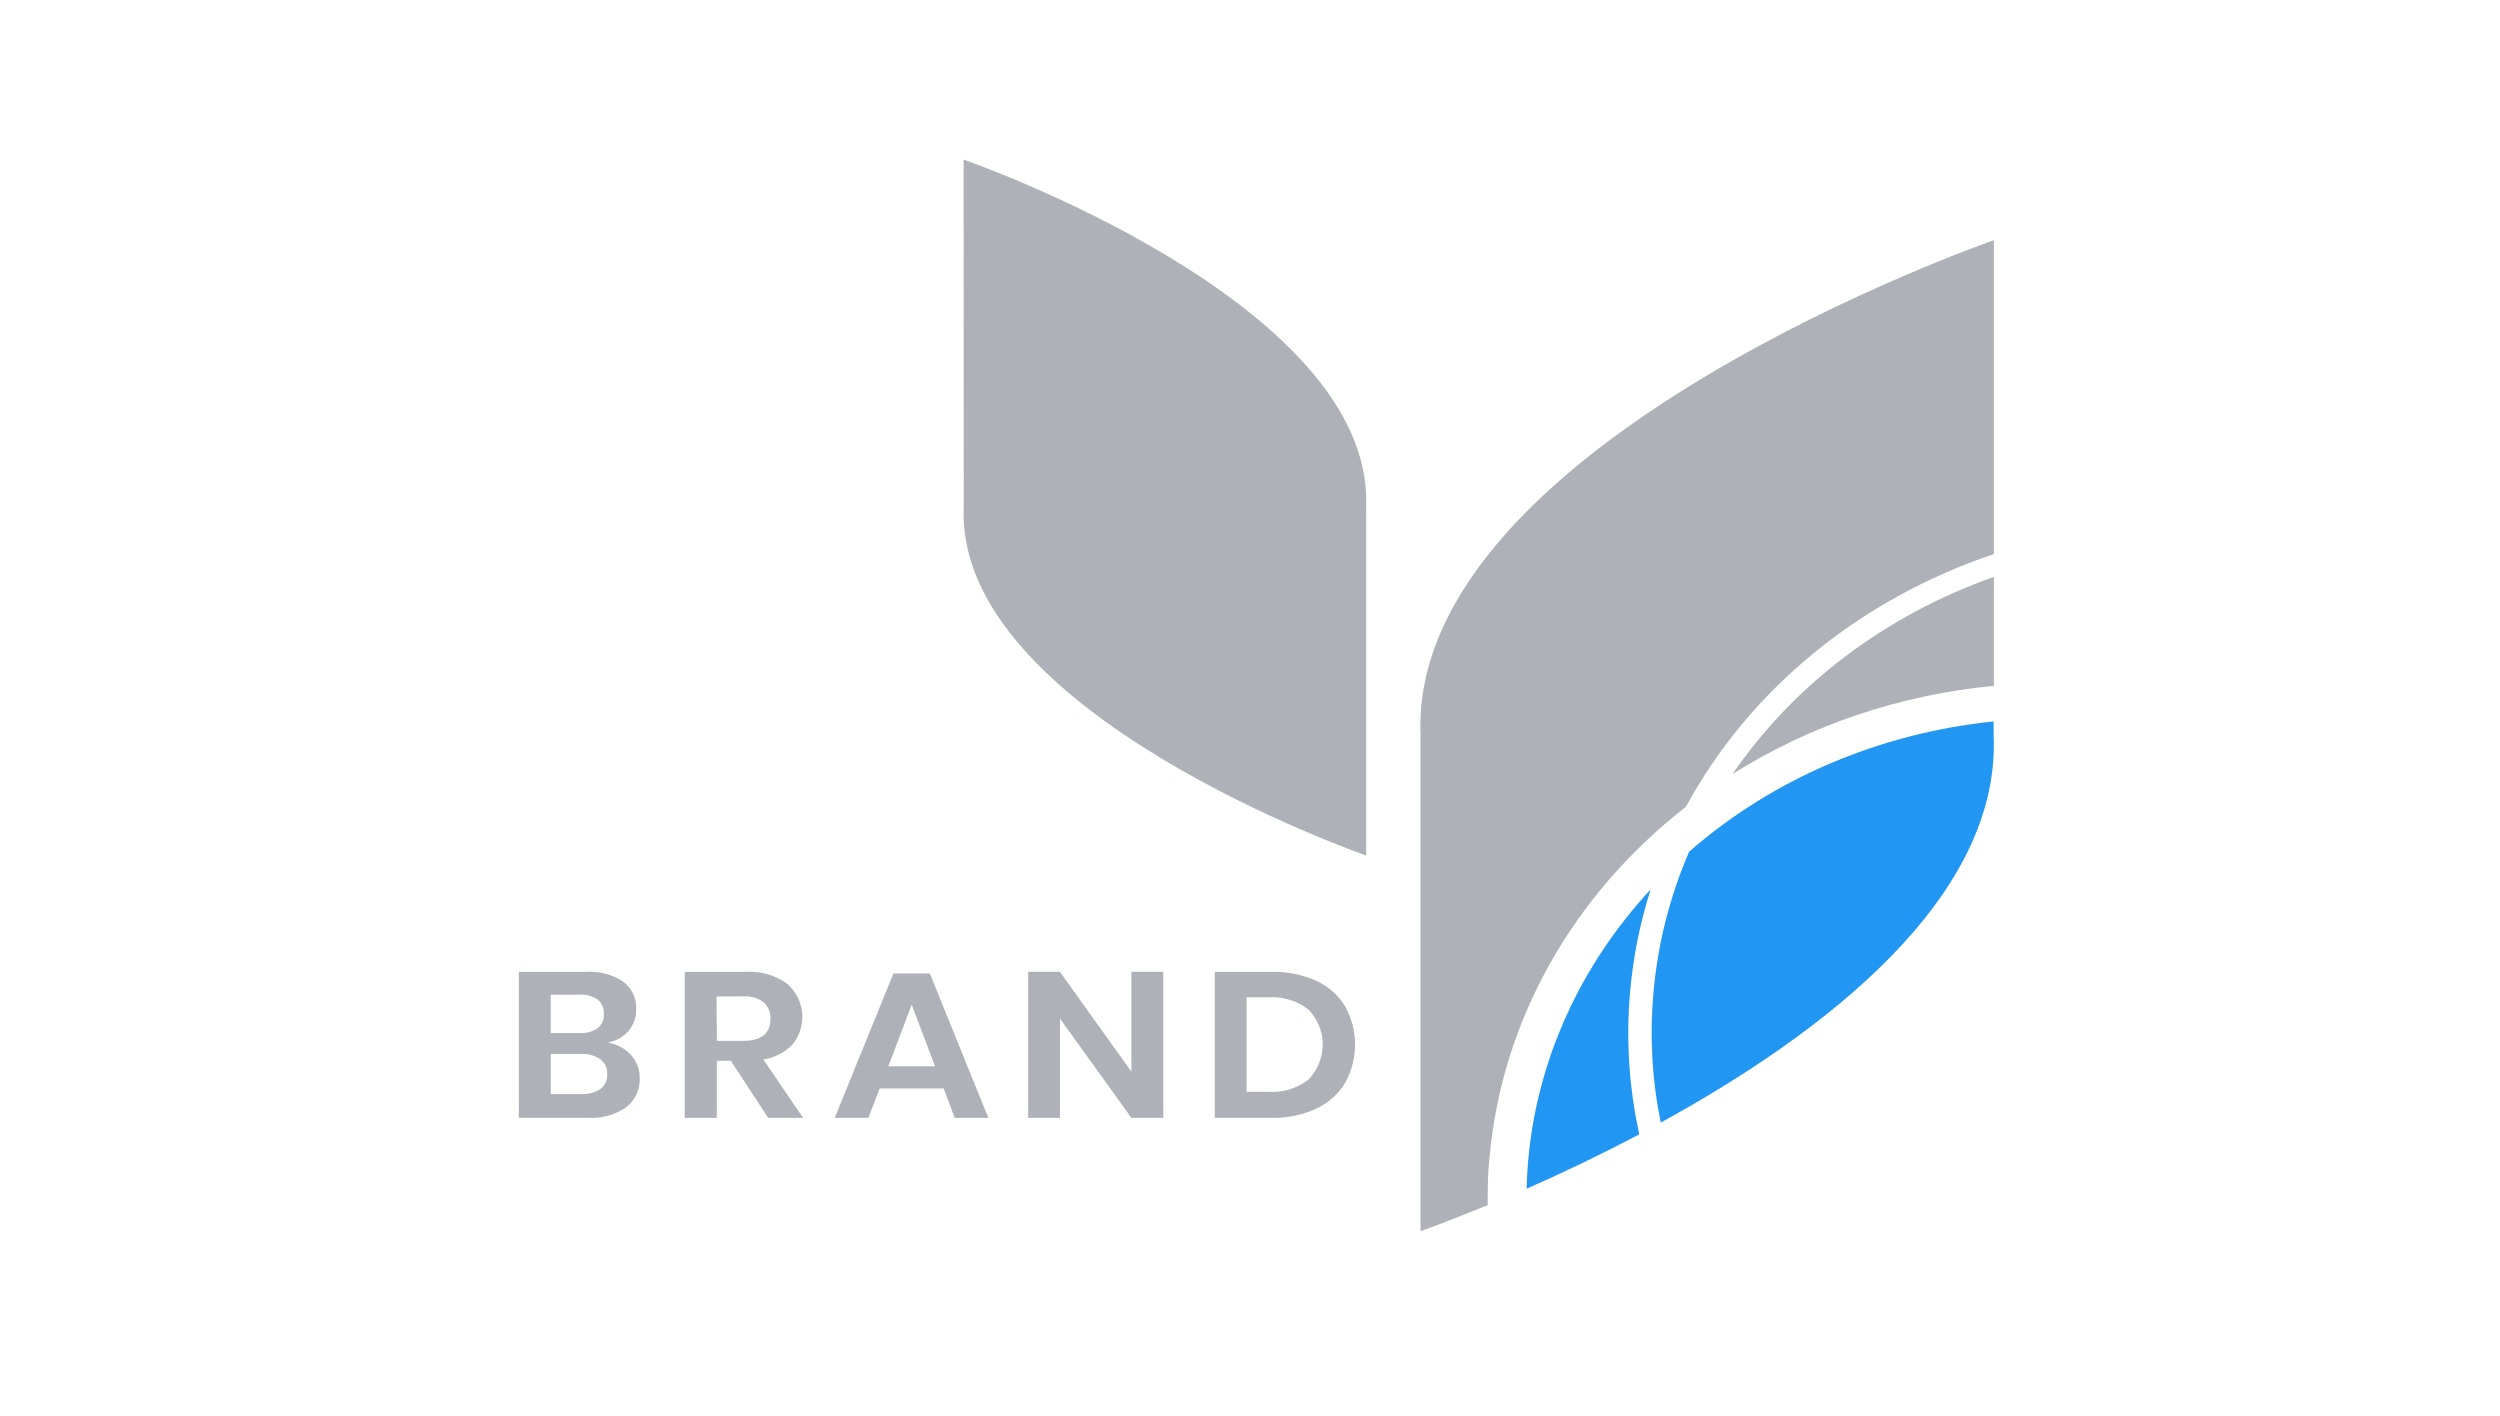
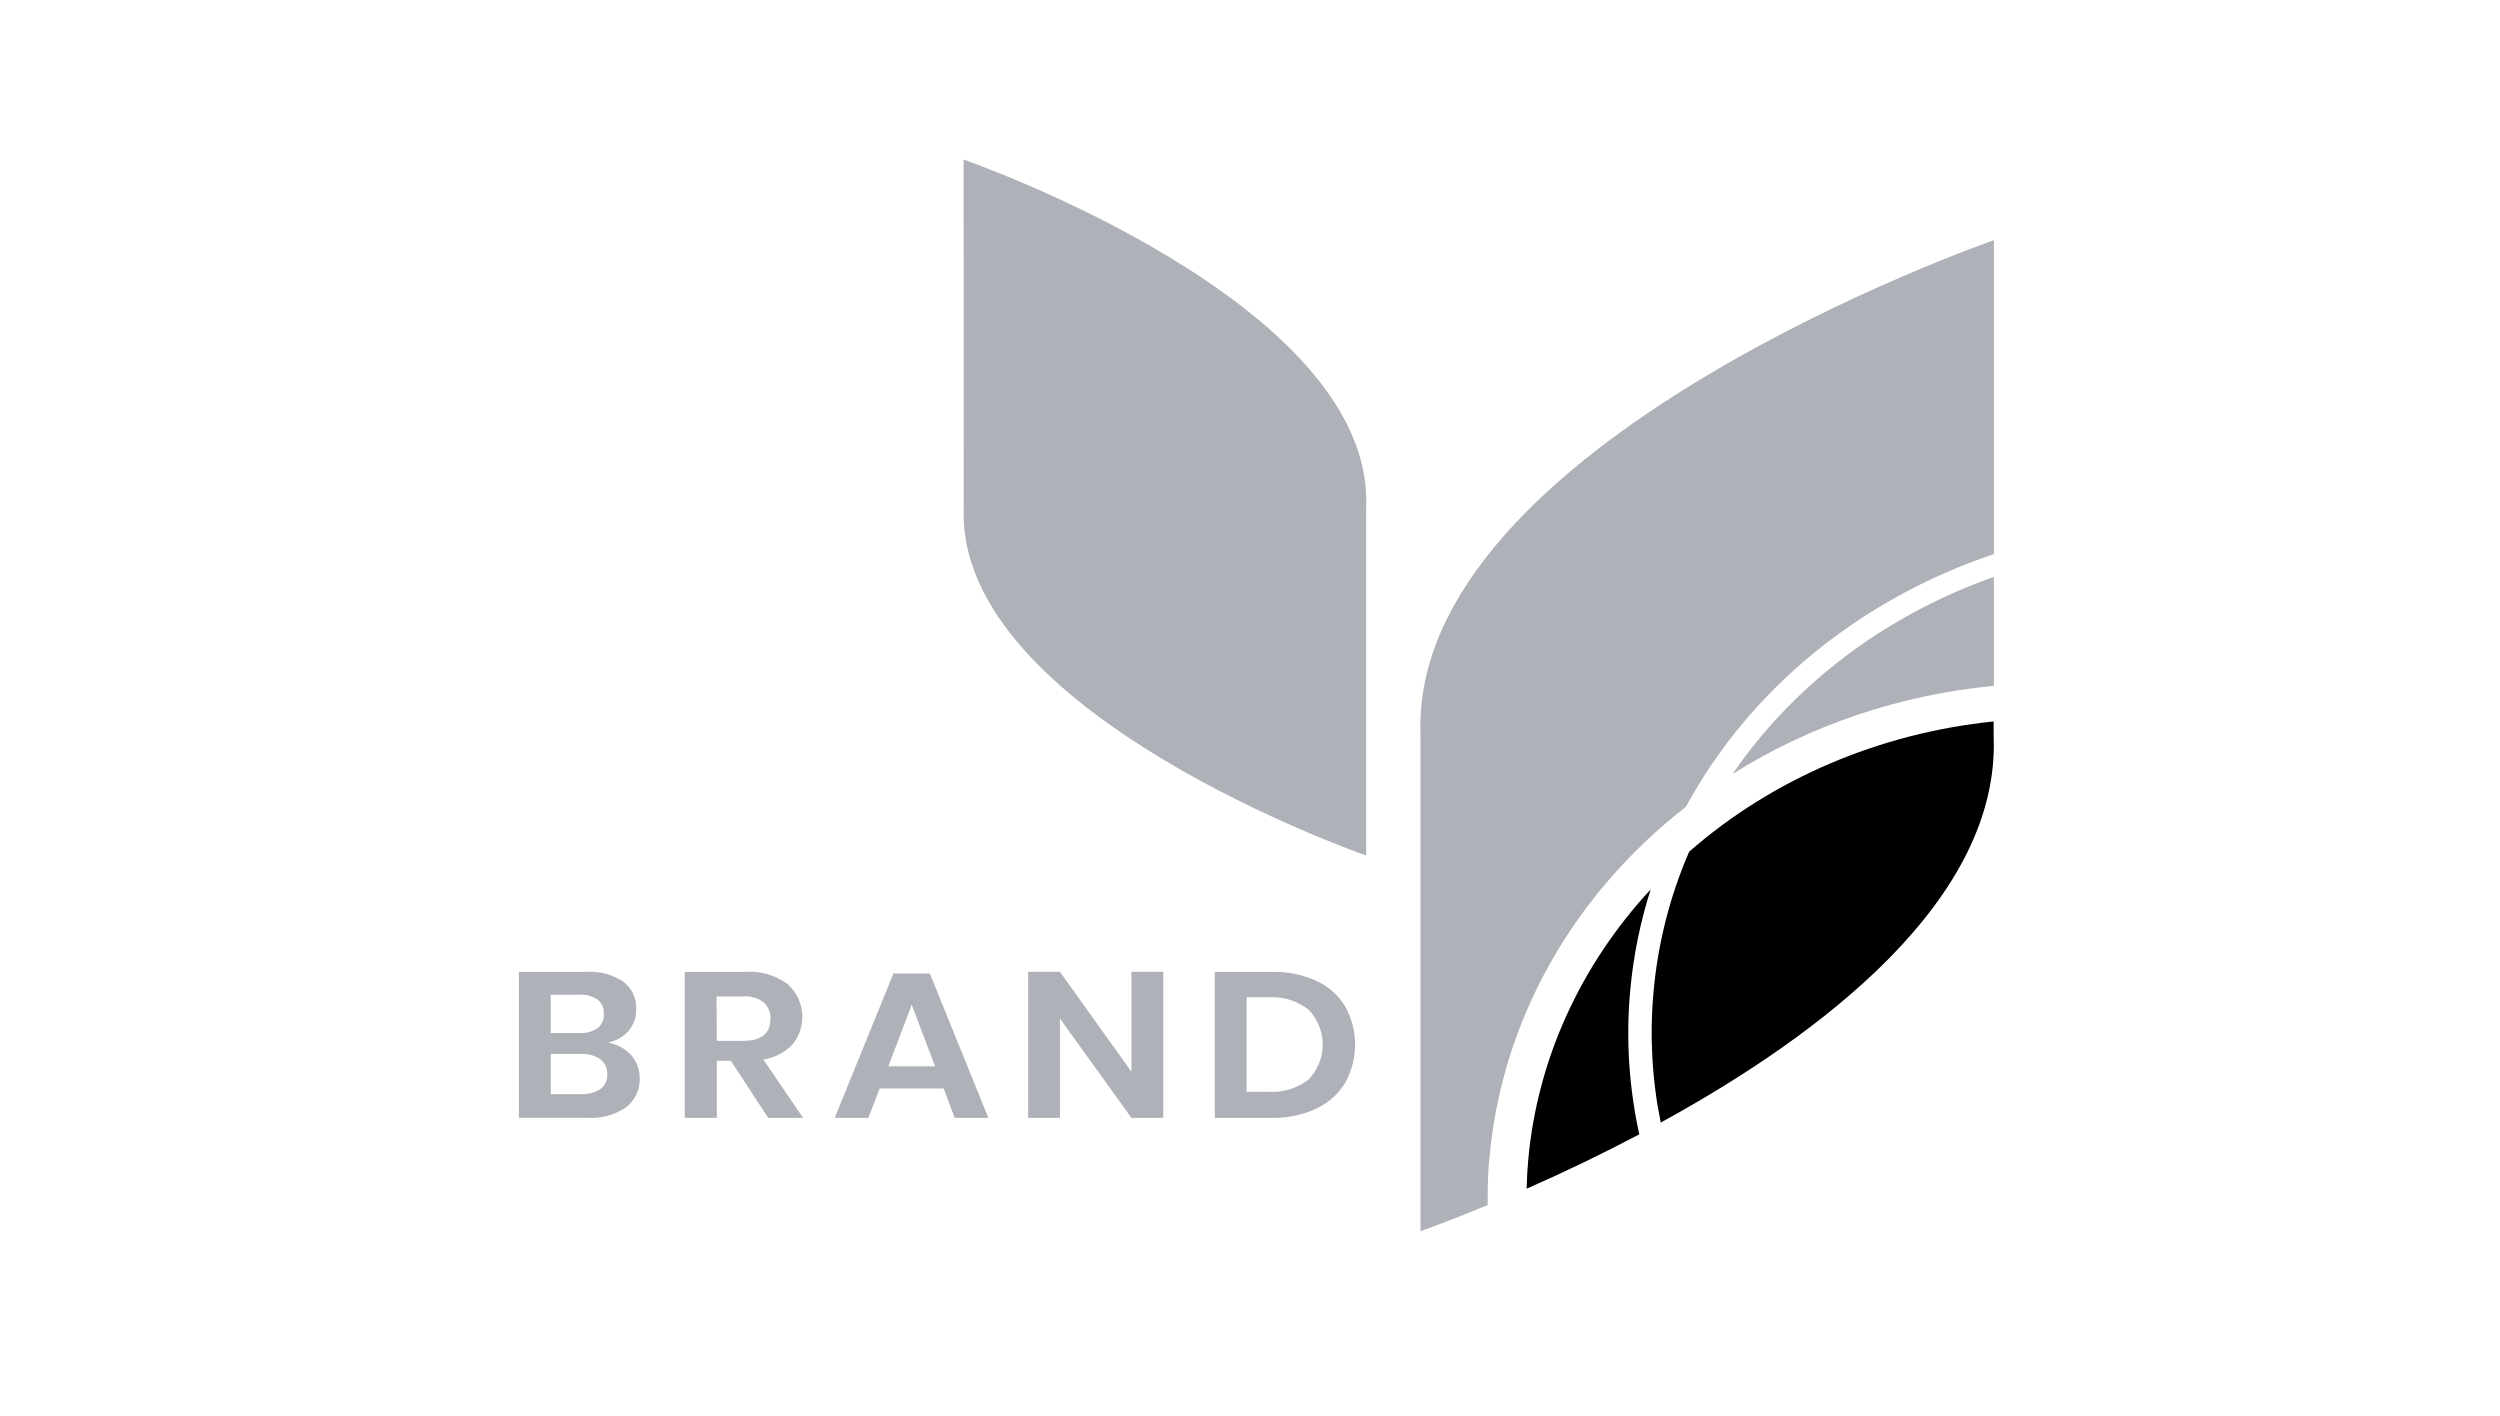
- <svg xmlns="http://www.w3.org/2000/svg" width="106" height="60" fill="none">
+ <svg xmlns="http://www.w3.org/2000/svg" width="106" height="60">
  <path d="M26.757 44.735c.244.276.373.622.367.977a1.43 1.43 0 0 1-.131.676 1.558 1.558 0 0 1-.438.558 2.627 2.627 0 0 1-1.651.45H22v-6.19h2.844a2.593 2.593 0 0 1 1.576.41c.184.142.33.32.425.52.096.202.139.42.127.64.016.34-.1.677-.33.946-.221.246-.526.416-.866.484.385.064.733.252.98.53Zm-3.406-.934h1.216c.276.018.55-.055.773-.206a.738.738 0 0 0 .207-.275.68.68 0 0 0 .054-.33.702.702 0 0 0-.055-.329.759.759 0 0 0-.203-.276 1.255 1.255 0 0 0-.796-.209H23.35v1.625Zm2.108 2.374a.777.777 0 0 0 .224-.284.712.712 0 0 0 .063-.345.722.722 0 0 0-.066-.35.788.788 0 0 0-.228-.285 1.338 1.338 0 0 0-.826-.224h-1.275v1.703h1.292c.29.015.578-.06.816-.215ZM32.57 47.397l-1.581-2.42h-.595v2.42h-1.361v-6.191h2.577a2.699 2.699 0 0 1 1.793.526c.36.336.578.779.613 1.248a1.86 1.86 0 0 1-.421 1.314 2.148 2.148 0 0 1-1.229.629l1.685 2.474h-1.48Zm-2.176-3.264h1.113c.773 0 1.16-.312 1.16-.937a.852.852 0 0 0-.063-.375.917.917 0 0 0-.221-.321 1.282 1.282 0 0 0-.876-.251h-1.126l.013 1.884ZM40.01 46.15h-2.712l-.479 1.247h-1.427l2.49-6.122h1.543l2.481 6.122H40.48l-.469-1.246Zm-.363-.937-.991-2.613-.991 2.613h1.982ZM49.322 47.397h-1.35l-3.03-4.21v4.21h-1.348v-6.192h1.348l3.03 4.235v-4.235h1.35v6.192ZM57.033 45.915c-.28.467-.705.848-1.223 1.092a4.288 4.288 0 0 1-1.9.39h-2.404v-6.191h2.405a4.376 4.376 0 0 1 1.9.38c.517.24.943.616 1.222 1.08.278.504.423 1.06.423 1.625 0 .564-.145 1.12-.423 1.624Zm-1.546-.148a2.16 2.16 0 0 0 .597-1.478c0-.542-.212-1.066-.597-1.477a2.488 2.488 0 0 0-1.692-.527h-.938v4.008h.938a2.49 2.49 0 0 0 1.692-.526ZM40.856 6.767s17.438 6.028 17.069 14.751v14.754s-17.426-6.03-17.063-14.754l-.006-14.751ZM73.46 32.818c3.294-2.075 7.103-3.36 11.08-3.738v-4.62c-4.582 1.618-8.47 4.55-11.08 8.358Z" fill="#AFB1B8" />
  <path d="M71.482 34.21c2.695-4.97 7.368-8.805 13.058-10.717V10.185s-24.835 8.587-24.31 21.009V52.2s1.107-.384 2.848-1.104c0-.671 0-1.349.08-2.03.513-5.766 3.507-11.11 8.324-14.857Z" fill="#AFB1B8" />
-   <path d="M69.12 42.013c.13-1.457.421-2.898.868-4.301-2.998 3.235-4.815 7.25-5.192 11.479-.037.399-.057.798-.067 1.21a74.756 74.756 0 0 0 4.777-2.305c-.44-2.001-.57-4.049-.386-6.083ZM70.107 42.089a19.058 19.058 0 0 0 .308 5.508c6.785-3.718 14.41-9.462 14.115-16.403v-.605c-4.848.497-9.383 2.437-12.91 5.523a19.256 19.256 0 0 0-1.513 5.977Z" fill="#2196F3" />
+   <path d="M69.12 42.013c.13-1.457.421-2.898.868-4.301-2.998 3.235-4.815 7.25-5.192 11.479-.037.399-.057.798-.067 1.21a74.756 74.756 0 0 0 4.777-2.305c-.44-2.001-.57-4.049-.386-6.083ZM70.107 42.089a19.058 19.058 0 0 0 .308 5.508c6.785-3.718 14.41-9.462 14.115-16.403v-.605c-4.848.497-9.383 2.437-12.91 5.523a19.256 19.256 0 0 0-1.513 5.977Z" />
</svg>
